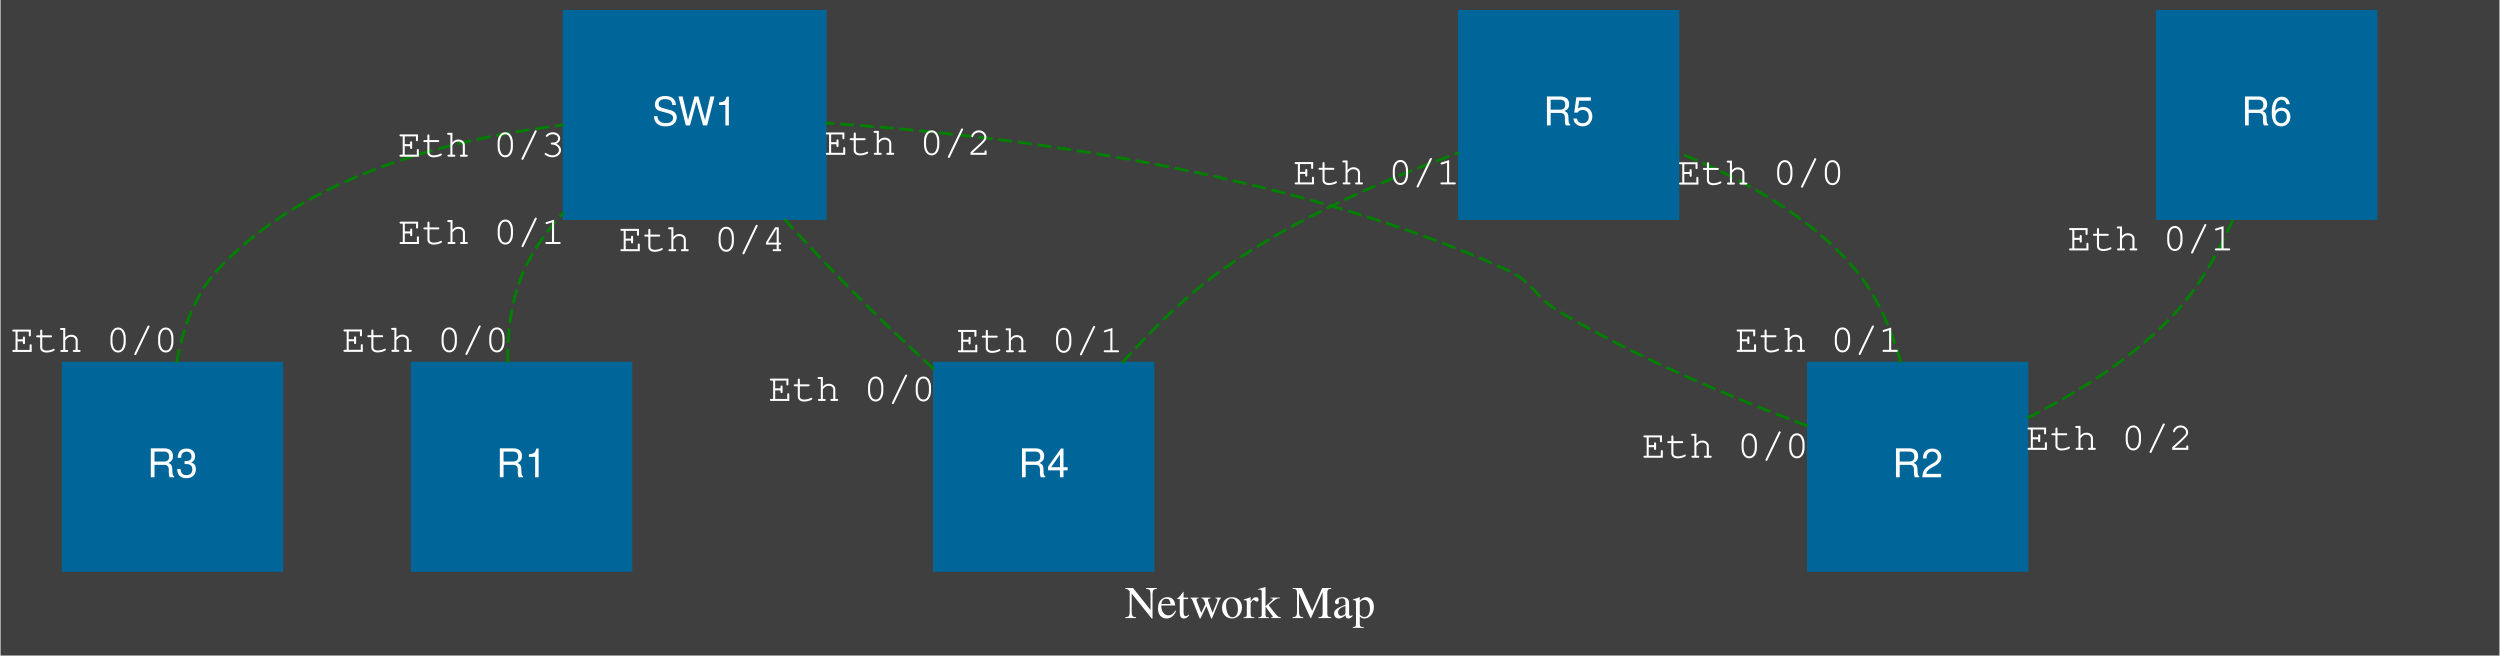
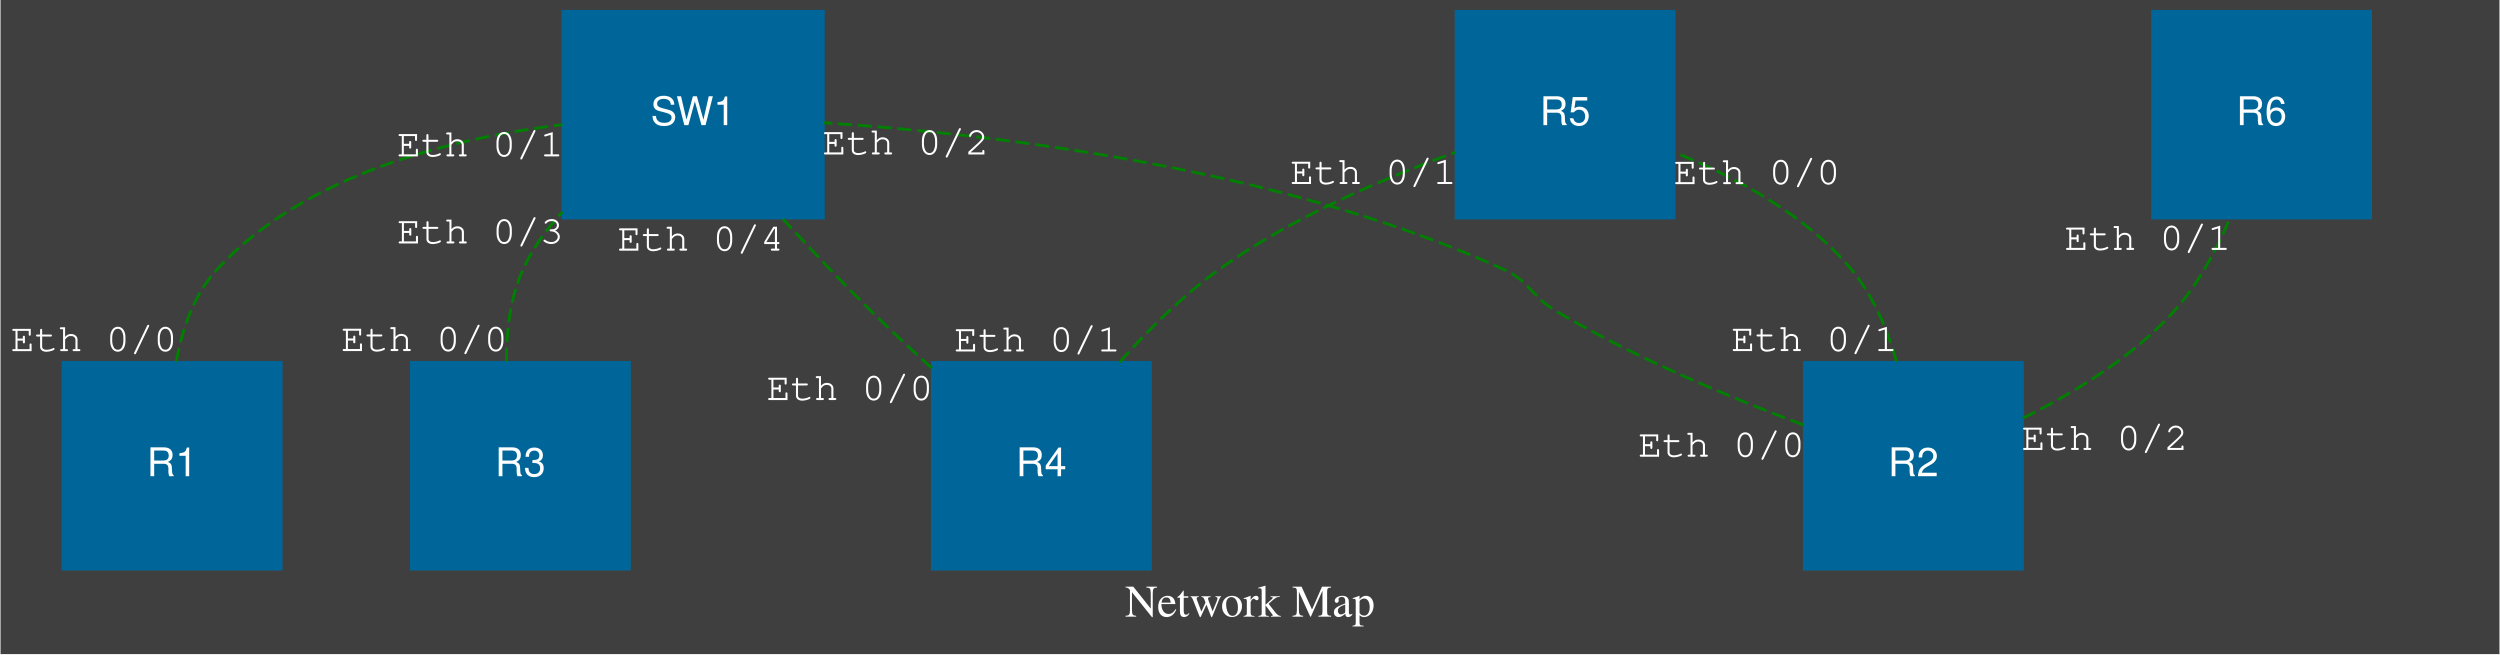
- <svg xmlns="http://www.w3.org/2000/svg" width="881pt" height="231pt" viewBox="0.00 0.00 880.59 231.00">
+ <svg xmlns="http://www.w3.org/2000/svg" width="883pt" height="231pt" viewBox="0.00 0.00 882.59 231.00">
  <g id="graph0" class="graph" transform="scale(1 1) rotate(0) translate(4 227)">
-     <polygon fill="#3f3f3f" stroke="none" points="-4,4 -4,-227 876.587,-227 876.587,4 -4,4" />
-     <text text-anchor="middle" x="436.293" y="-9.2" font-family="Times,serif" font-size="16.00" fill="white">Network Map</text>
+     <polygon fill="#3f3f3f" stroke="none" points="-4,4 -4,-227 878.587,-227 878.587,4 -4,4" />
+     <text text-anchor="middle" x="437.293" y="-9.2" font-family="Times,serif" font-size="16.00" fill="white">Network Map</text>
    <g id="node1" class="node">
-       <polygon fill="#006699" stroke="#006699" points="95.087,-99 18.087,-99 18.087,-26 95.087,-26 95.087,-99" />
-       <text text-anchor="middle" x="56.587" y="-58.8" font-family="Helvetica,sans-Serif" font-size="14.00" fill="white">R3</text>
-     </g>
-     <g id="node2" class="node">
      <polygon fill="#006699" stroke="#006699" points="286.587,-223 194.587,-223 194.587,-150 286.587,-150 286.587,-223" />
      <text text-anchor="middle" x="240.587" y="-182.8" font-family="Helvetica,sans-Serif" font-size="14.00" fill="white">SW1</text>
    </g>
-     <g id="edge5" class="edge">
+     <g id="node2" class="node">
+       <polygon fill="#006699" stroke="#006699" points="95.087,-99 18.087,-99 18.087,-26 95.087,-26 95.087,-99" />
+       <text text-anchor="middle" x="56.587" y="-58.8" font-family="Helvetica,sans-Serif" font-size="14.00" fill="white">R1</text>
+     </g>
+     <g id="edge1" class="edge">
      <path fill="none" stroke="green" stroke-dasharray="5,2" d="M58,-99.171C60.129,-110.865 64.381,-123.121 72.587,-132 103.852,-165.833 156.42,-178.376 194.437,-182.969" />
      <text text-anchor="middle" x="122.587" y="-120.8" font-family="Courier,monospace" font-size="14.00" fill="white">            </text>
-       <text text-anchor="middle" x="165.437" y="-171.769" font-family="Courier,monospace" font-size="14.00" fill="white">Eth 0/3</text>
+       <text text-anchor="middle" x="165.437" y="-171.769" font-family="Courier,monospace" font-size="14.00" fill="white">Eth 0/1</text>
      <text text-anchor="middle" x="29" y="-102.971" font-family="Courier,monospace" font-size="14.00" fill="white">Eth 0/0</text>
    </g>
    <g id="node3" class="node">
-       <polygon fill="#006699" stroke="#006699" points="587.087,-223 510.087,-223 510.087,-150 587.087,-150 587.087,-223" />
-       <text text-anchor="middle" x="548.587" y="-182.8" font-family="Helvetica,sans-Serif" font-size="14.00" fill="white">R5</text>
+       <polygon fill="#006699" stroke="#006699" points="218.087,-99 141.087,-99 141.087,-26 218.087,-26 218.087,-99" />
+       <text text-anchor="middle" x="179.587" y="-58.8" font-family="Helvetica,sans-Serif" font-size="14.00" fill="white">R3</text>
+     </g>
+     <g id="edge5" class="edge">
+       <path fill="none" stroke="green" stroke-dasharray="5,2" d="M174.695,-99.212C174.601,-110.148 175.99,-121.939 180.587,-132 183.951,-139.362 188.87,-146.135 194.468,-152.207" />
+       <text text-anchor="middle" x="230.587" y="-120.8" font-family="Courier,monospace" font-size="14.00" fill="white">            </text>
+       <text text-anchor="middle" x="165.468" y="-141.007" font-family="Courier,monospace" font-size="14.00" fill="white">Eth 0/3</text>
+       <text text-anchor="middle" x="145.695" y="-103.012" font-family="Courier,monospace" font-size="14.00" fill="white">Eth 0/0</text>
    </g>
    <g id="node4" class="node">
      <polygon fill="#006699" stroke="#006699" points="710.087,-99 633.087,-99 633.087,-26 710.087,-26 710.087,-99" />
      <text text-anchor="middle" x="671.587" y="-58.8" font-family="Helvetica,sans-Serif" font-size="14.00" fill="white">R2</text>
    </g>
    <g id="edge2" class="edge">
      <path fill="none" stroke="green" stroke-dasharray="5,2" d="M632.814,-76.885C607.215,-86.455 573.392,-100.524 545.587,-117 536.331,-122.484 536.381,-127.548 526.587,-132 447.259,-168.056 344.981,-179.812 286.7,-183.645" />
      <text text-anchor="middle" x="595.587" y="-120.8" font-family="Courier,monospace" font-size="14.00" fill="white">            </text>
      <text text-anchor="middle" x="315.7" y="-172.445" font-family="Courier,monospace" font-size="14.00" fill="white">Eth 0/2</text>
      <text text-anchor="middle" x="603.814" y="-65.685" font-family="Courier,monospace" font-size="14.00" fill="white">Eth 0/0</text>
    </g>
+     <g id="node5" class="node">
+       <polygon fill="#006699" stroke="#006699" points="587.087,-223 510.087,-223 510.087,-150 587.087,-150 587.087,-223" />
+       <text text-anchor="middle" x="548.587" y="-182.8" font-family="Helvetica,sans-Serif" font-size="14.00" fill="white">R5</text>
+     </g>
    <g id="edge3" class="edge">
      <path fill="none" stroke="green" stroke-dasharray="5,2" d="M665.672,-99.2C662.409,-110.627 657.366,-122.712 649.587,-132 633.406,-151.319 608.422,-164.637 587.352,-173.153" />
-       <text text-anchor="middle" x="708.587" y="-120.8" font-family="Courier,monospace" font-size="14.00" fill="white">            </text>
+       <text text-anchor="middle" x="709.587" y="-120.8" font-family="Courier,monospace" font-size="14.00" fill="white">            </text>
      <text text-anchor="middle" x="616.352" y="-161.953" font-family="Courier,monospace" font-size="14.00" fill="white">Eth 0/0</text>
      <text text-anchor="middle" x="636.672" y="-103" font-family="Courier,monospace" font-size="14.00" fill="white">Eth 0/1</text>
    </g>
-     <g id="node6" class="node">
+     <g id="node7" class="node">
      <polygon fill="#006699" stroke="#006699" points="833.087,-223 756.087,-223 756.087,-150 833.087,-150 833.087,-223" />
      <text text-anchor="middle" x="794.587" y="-182.8" font-family="Helvetica,sans-Serif" font-size="14.00" fill="white">R6</text>
    </g>
    <g id="edge4" class="edge">
-       <path fill="none" stroke="green" stroke-dasharray="5,2" d="M710.175,-79.662C727.909,-88.601 748.157,-101.139 762.587,-117 771.154,-126.418 777.824,-138.534 782.803,-149.95" />
-       <text text-anchor="middle" x="822.587" y="-120.8" font-family="Courier,monospace" font-size="14.00" fill="white">            </text>
-       <text text-anchor="middle" x="753.803" y="-138.75" font-family="Courier,monospace" font-size="14.00" fill="white">Eth 0/1</text>
-       <text text-anchor="middle" x="739.175" y="-68.462" font-family="Courier,monospace" font-size="14.00" fill="white">Eth 0/2</text>
+       <path fill="none" stroke="green" stroke-dasharray="5,2" d="M710.227,-79.273C728.286,-88.189 748.974,-100.819 763.587,-117 772.073,-126.397 778.579,-138.507 783.387,-149.926" />
+       <text text-anchor="middle" x="824.587" y="-120.8" font-family="Courier,monospace" font-size="14.00" fill="white">            </text>
+       <text text-anchor="middle" x="754.387" y="-138.726" font-family="Courier,monospace" font-size="14.00" fill="white">Eth 0/1</text>
+       <text text-anchor="middle" x="739.227" y="-68.073" font-family="Courier,monospace" font-size="14.00" fill="white">Eth 0/2</text>
    </g>
-     <g id="node5" class="node">
-       <polygon fill="#006699" stroke="#006699" points="218.087,-99 141.087,-99 141.087,-26 218.087,-26 218.087,-99" />
-       <text text-anchor="middle" x="179.587" y="-58.8" font-family="Helvetica,sans-Serif" font-size="14.00" fill="white">R1</text>
-     </g>
-     <g id="edge1" class="edge">
-       <path fill="none" stroke="green" stroke-dasharray="5,2" d="M174.695,-99.212C174.601,-110.148 175.99,-121.939 180.587,-132 183.951,-139.362 188.87,-146.135 194.468,-152.207" />
-       <text text-anchor="middle" x="230.587" y="-120.8" font-family="Courier,monospace" font-size="14.00" fill="white">            </text>
-       <text text-anchor="middle" x="165.468" y="-141.007" font-family="Courier,monospace" font-size="14.00" fill="white">Eth 0/1</text>
-       <text text-anchor="middle" x="145.695" y="-103.012" font-family="Courier,monospace" font-size="14.00" fill="white">Eth 0/0</text>
-     </g>
-     <g id="node7" class="node">
+     <g id="node6" class="node">
      <polygon fill="#006699" stroke="#006699" points="402.087,-99 325.087,-99 325.087,-26 402.087,-26 402.087,-99" />
      <text text-anchor="middle" x="363.587" y="-58.8" font-family="Helvetica,sans-Serif" font-size="14.00" fill="white">R4</text>
    </g>
    <g id="edge6" class="edge">
      <path fill="none" stroke="green" stroke-dasharray="5,2" d="M324.978,-96.908C317.752,-103.445 310.349,-110.341 303.587,-117 293.11,-127.316 282.121,-138.954 272.308,-149.67" />
      <text text-anchor="middle" x="353.587" y="-120.8" font-family="Courier,monospace" font-size="14.00" fill="white">            </text>
      <text text-anchor="middle" x="243.308" y="-138.47" font-family="Courier,monospace" font-size="14.00" fill="white">Eth 0/4</text>
      <text text-anchor="middle" x="295.978" y="-85.708" font-family="Courier,monospace" font-size="14.00" fill="white">Eth 0/0</text>
    </g>
    <g id="edge7" class="edge">
      <path fill="none" stroke="green" stroke-dasharray="5,2" d="M391.234,-99.053C401.449,-110.601 413.702,-122.797 426.587,-132 452.087,-150.214 484.772,-164.135 509.892,-173.205" />
      <text text-anchor="middle" x="476.587" y="-120.8" font-family="Courier,monospace" font-size="14.00" fill="white">            </text>
      <text text-anchor="middle" x="480.892" y="-162.005" font-family="Courier,monospace" font-size="14.00" fill="white">Eth 0/1</text>
      <text text-anchor="middle" x="362.234" y="-102.853" font-family="Courier,monospace" font-size="14.00" fill="white">Eth 0/1</text>
    </g>
  </g>
</svg>
